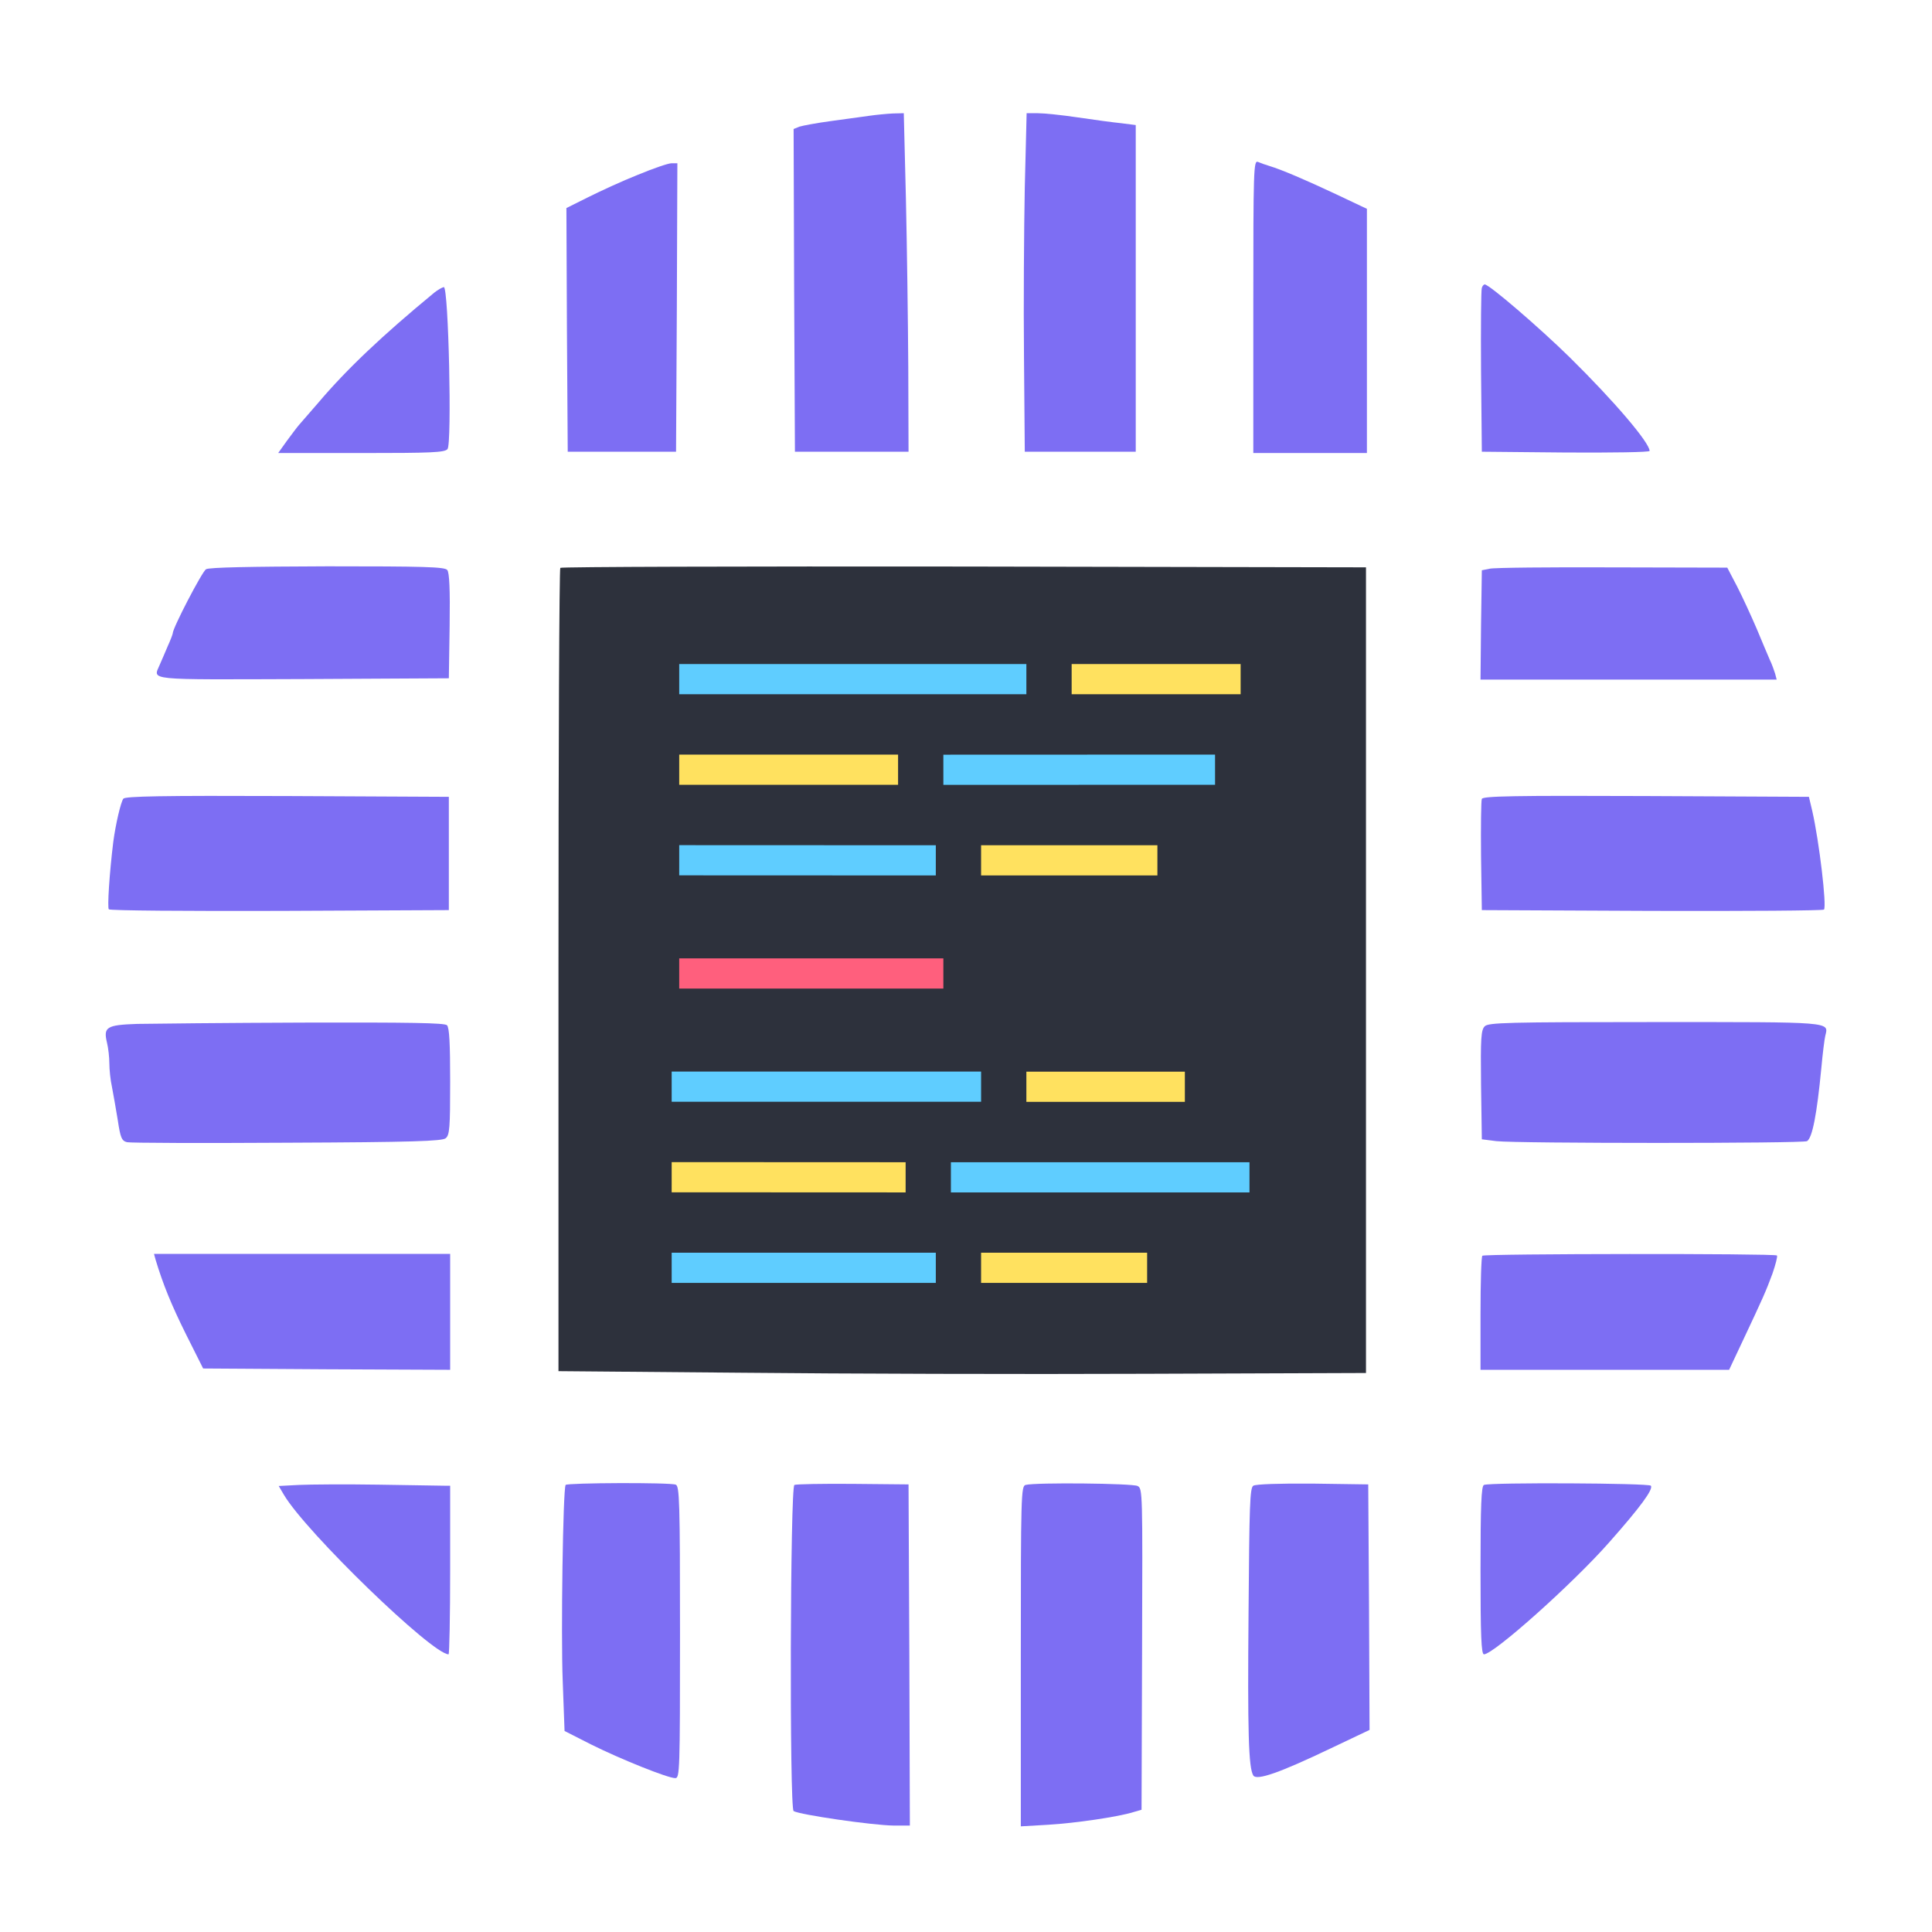
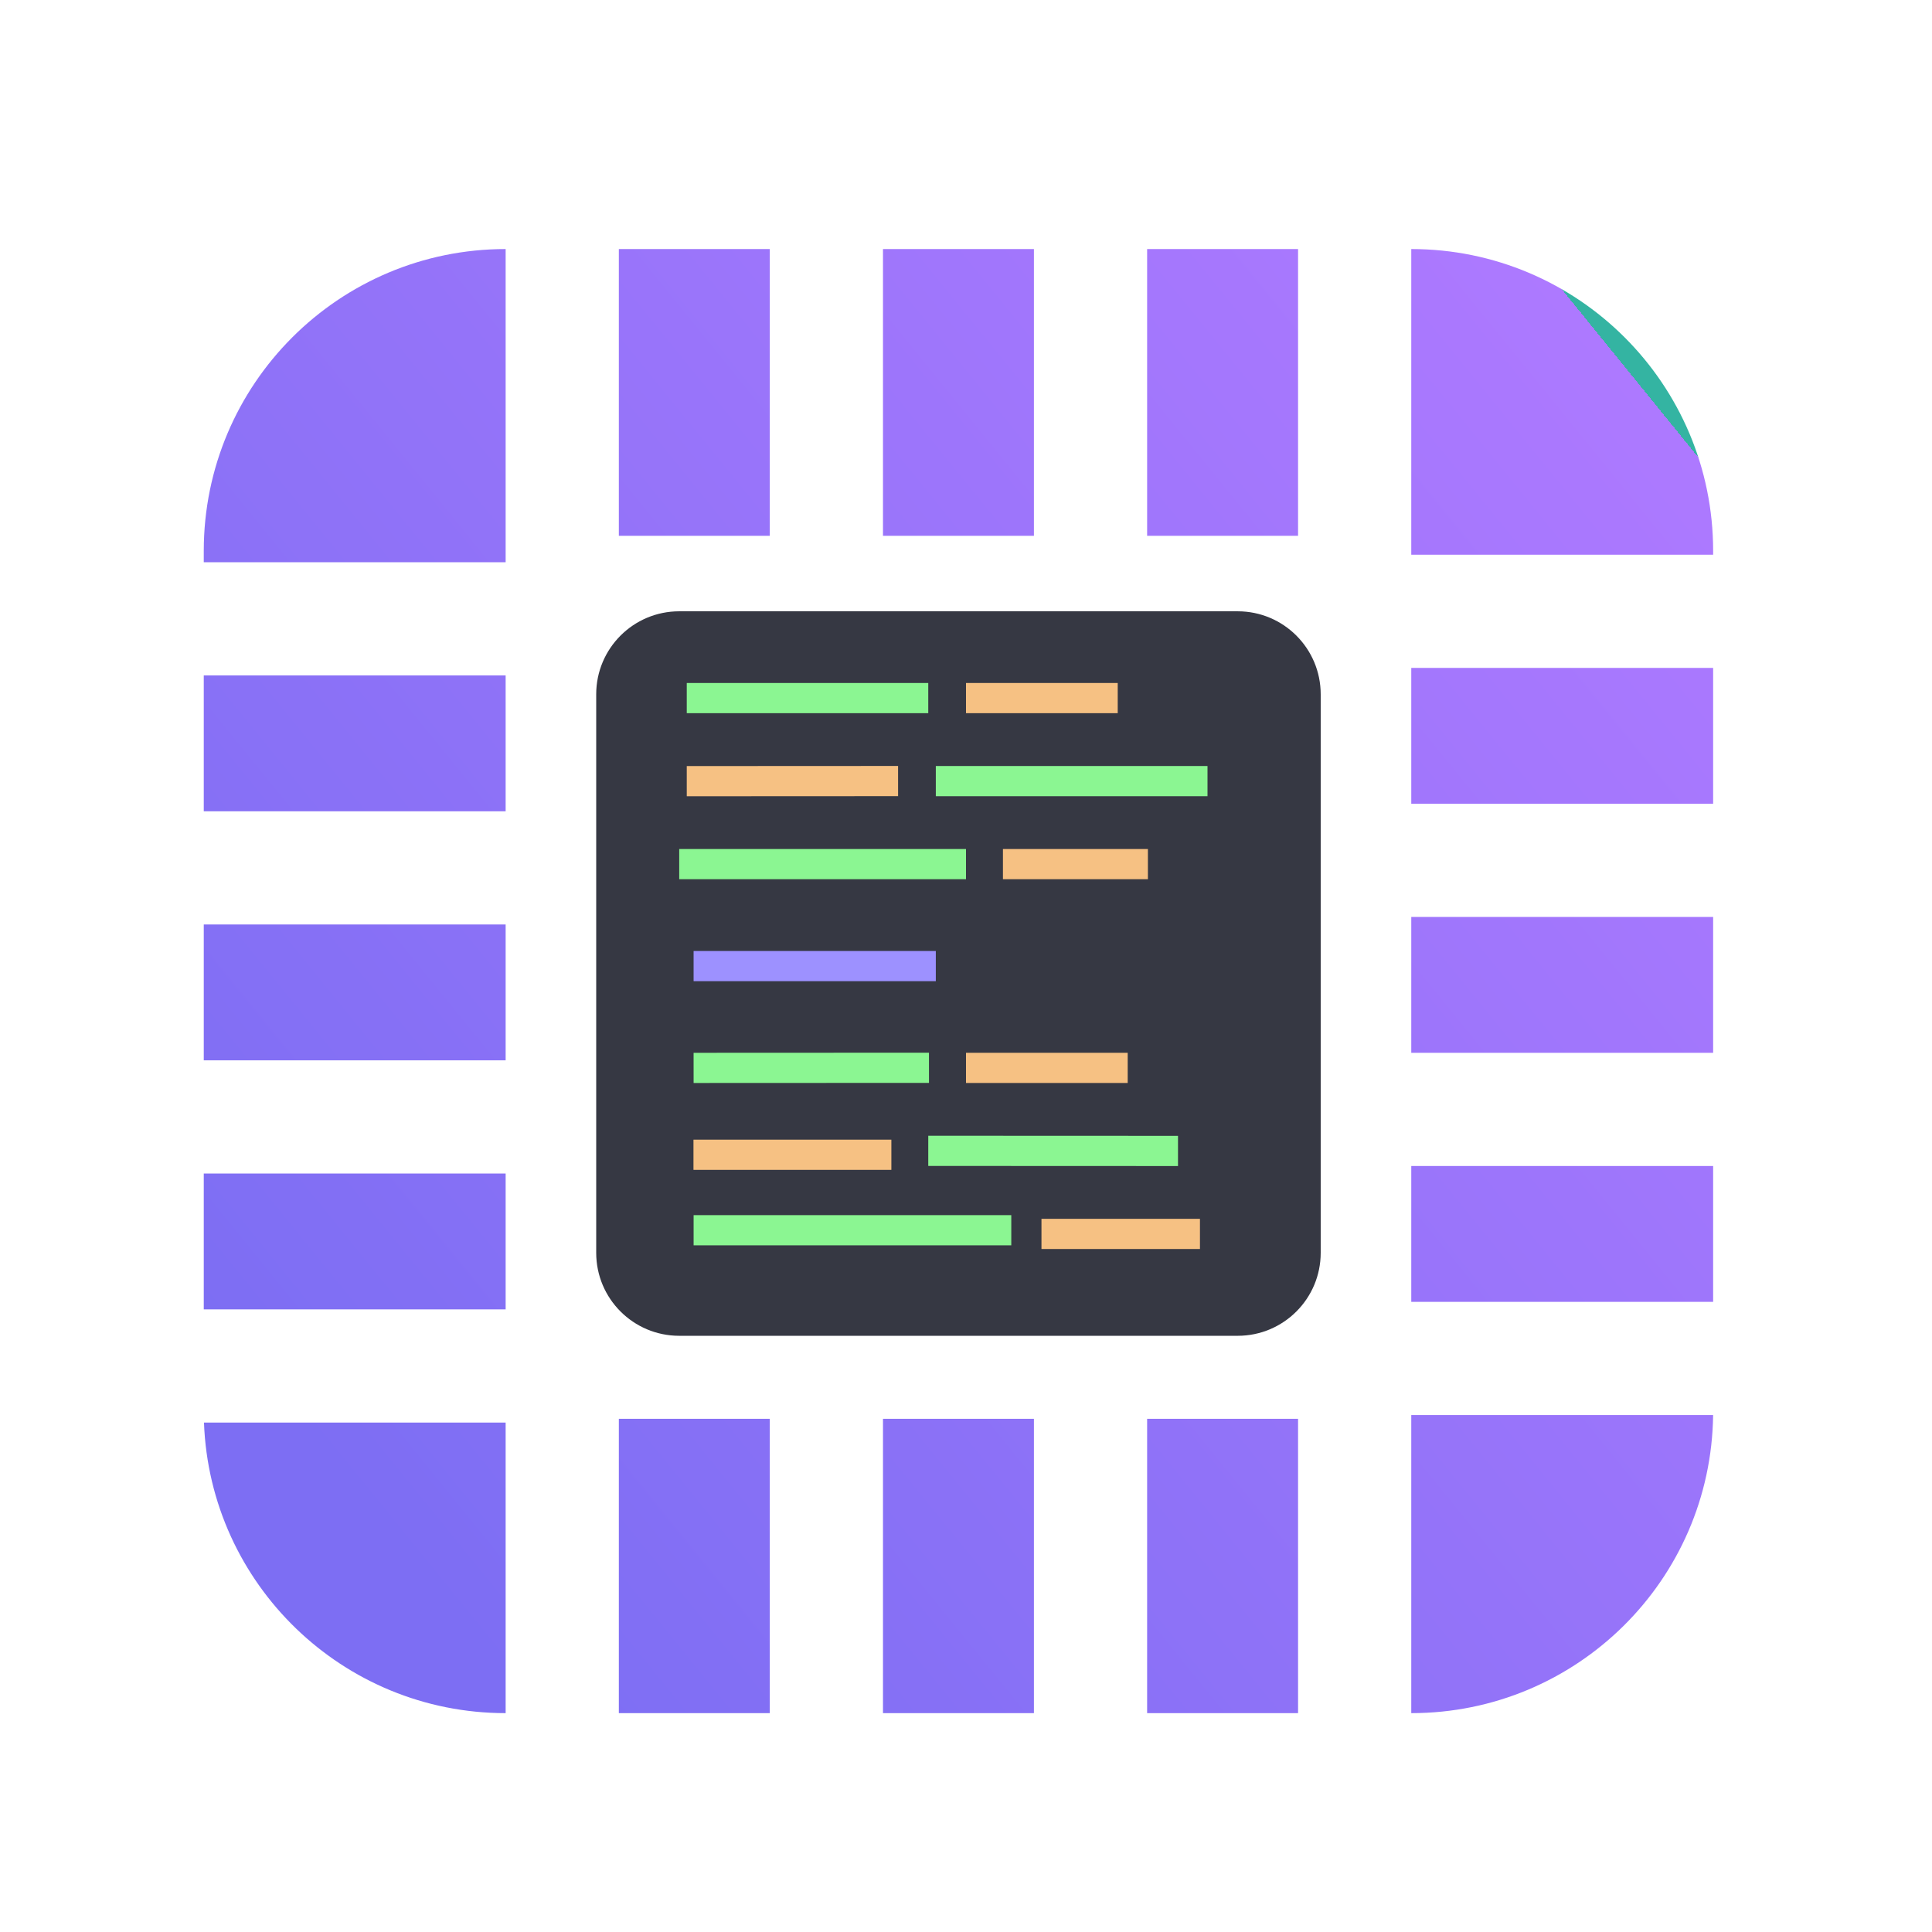
<svg xmlns="http://www.w3.org/2000/svg" width="256px" height="256px" viewBox="0 0 256 256" version="1.1">
-   <g id="platform_icon_256" stroke="none" stroke-width="1" fill="none" fill-rule="evenodd">
-     <g id="Group" transform="translate(128, 128.5) scale(-1, 1) rotate(-180) translate(-128, -128.5) translate(14, 15)">
-       <path d="M101.135,226.651 C100.19,226.511 97.879,226.197 96.059,225.953 C94.239,225.708 92.383,225.359 91.928,225.22 L91.158,224.906 L91.228,203.543 L91.333,182.145 L98.86,182.145 L106.386,182.145 L106.351,193.315 C106.316,199.458 106.176,209.547 106.036,215.76 L105.756,227 L104.321,226.965 C103.55,226.93 102.115,226.791 101.135,226.651 Z" id="Path" fill="#7D6EF3" />
-       <path d="M121.789,217.156 C121.684,211.711 121.614,201.623 121.684,194.711 L121.789,182.145 L129.14,182.145 L136.492,182.145 L136.492,203.787 L136.492,225.429 L134.567,225.674 C133.516,225.778 130.926,226.127 128.825,226.441 C126.725,226.756 124.345,227 123.504,227 L122.034,227 L121.789,217.156 Z" id="Path" fill="#7D6EF3" />
-       <path d="M152.07,201.378 L152.07,181.97 L159.596,181.97 L167.123,181.97 L167.123,198.167 L167.123,214.329 L162.992,216.284 C158.896,218.203 155.886,219.495 154.17,220.019 C153.68,220.158 153.015,220.403 152.7,220.542 C152.105,220.787 152.07,219.739 152.07,201.378 Z" id="Path" fill="#7D6EF3" />
-       <path d="M70.504,218.832 C68.474,218.029 65.533,216.668 63.923,215.865 L61.052,214.433 L61.122,198.272 L61.227,182.145 L68.404,182.145 L75.58,182.145 L75.685,201.274 L75.755,220.368 L74.985,220.368 C74.53,220.368 72.534,219.67 70.504,218.832 Z" id="Path" fill="#7D6EF3" />
-       <path d="M182.351,203.857 C182.246,203.612 182.211,198.656 182.246,192.791 L182.351,182.145 L193.483,182.04 C199.574,182.005 204.58,182.075 204.58,182.249 C204.58,183.331 199.924,188.812 194.008,194.641 C189.947,198.621 183.331,204.31 182.736,204.31 C182.596,204.31 182.421,204.101 182.351,203.857 Z" id="Path" fill="#7D6EF3" />
-       <path d="M43.549,203.228 C36.652,197.539 31.961,193.105 28.146,188.602 C27.095,187.381 25.975,186.089 25.66,185.74 C25.345,185.391 24.61,184.379 23.98,183.541 L22.86,181.97 L33.852,181.97 C43.199,181.97 44.914,182.04 45.299,182.494 C45.894,183.192 45.439,203.961 44.809,203.961 C44.599,203.926 44.039,203.612 43.549,203.228 Z" id="Path" fill="#7D6EF3" />
-       <path d="M60.245,166.756 C60.105,166.651 60,142.649 60,113.448 L60,60.315 L84.272,60.106 C97.581,59.966 121.678,59.897 137.755,59.966 L167,60.071 L167,113.448 L167,166.825 L113.728,166.93 C84.447,166.965 60.35,166.895 60.245,166.756 Z" id="Path" fill="#2D313C" />
-       <path d="M78,152.012 L120,152.012" id="Line" stroke="#5FCDFF" stroke-width="4" stroke-linecap="square" />
-       <path d="M78,140.012 L103,140.012" id="Line" stroke="#FFE15F" stroke-width="4" stroke-linecap="square" />
-       <path d="M78,128.012 L108,128" id="Line" stroke="#5FCDFF" stroke-width="4" stroke-linecap="square" />
-       <path d="M78,113.012 L109,113.012" id="Line" stroke="#FF5F7D" stroke-width="4" stroke-linecap="square" />
-       <path d="M130,152.012 L148.39,152.012" id="Line" stroke="#FFE15F" stroke-width="4" stroke-linecap="square" />
-       <path d="M113,140 L145,140.012" id="Line" stroke="#5FCDFF" stroke-width="4" stroke-linecap="square" />
-       <path d="M118,128 L137.362,128" id="Line" stroke="#FFE15F" stroke-width="4" stroke-linecap="square" />
-       <path d="M77,74.012 L108,74.012" id="Line" stroke="#5FCDFF" stroke-width="4" stroke-linecap="square" />
-       <path d="M77,86.012 L104,86" id="Line" stroke="#FFE15F" stroke-width="4" stroke-linecap="square" />
-       <path d="M77,98.012 L114,98.012" id="Line" stroke="#5FCDFF" stroke-width="4" stroke-linecap="square" />
-       <path d="M118,74.012 L136,74.012" id="Line" stroke="#FFE15F" stroke-width="4" stroke-linecap="square" />
-       <polyline id="Line" stroke="#5FCDFF" stroke-width="4" stroke-linecap="square" points="114 86 118.665 86 149.563 86" />
-       <path d="M124,98 L141,98" id="Line" stroke="#FFE15F" stroke-width="4" stroke-linecap="square" />
-       <path d="M13.303,166.576 C12.778,166.262 8.892,158.792 8.892,158.094 C8.892,157.989 8.612,157.221 8.227,156.383 C7.877,155.58 7.421,154.463 7.176,153.94 C6.301,151.81 4.971,151.95 26.15,152.02 L45.474,152.125 L45.579,159.071 C45.649,163.888 45.544,166.157 45.264,166.471 C44.949,166.89 42.113,166.96 29.406,166.96 C18.974,166.925 13.758,166.82 13.303,166.576 Z" id="Path" fill="#7D6EF3" />
-       <path d="M183.401,166.646 L182.351,166.436 L182.246,159.176 L182.176,151.95 L201.78,151.95 L221.419,151.95 L221.209,152.753 C221.069,153.172 220.789,154.01 220.509,154.568 C220.263,155.161 219.458,157.012 218.758,158.722 C218.023,160.432 216.868,162.946 216.168,164.307 L214.872,166.785 L199.679,166.82 C191.313,166.855 183.996,166.785 183.401,166.646 Z" id="Path" fill="#7D6EF3" />
-       <path d="M2.345,136.172 C1.995,135.683 1.33,132.821 1.015,130.482 C0.49,126.224 0.21,121.721 0.42,121.511 C0.595,121.337 10.782,121.267 23.105,121.302 L45.474,121.406 L45.474,128.911 L45.474,136.416 L24.085,136.521 C7.211,136.591 2.626,136.486 2.345,136.172 Z" id="Path" fill="#7D6EF3" />
-       <path d="M182.351,136.137 C182.246,135.893 182.211,132.472 182.246,128.562 L182.351,121.406 L204.895,121.302 C217.323,121.267 227.58,121.337 227.685,121.476 C228.07,121.93 227.055,130.482 226.145,134.497 L225.69,136.416 L204.09,136.521 C186.762,136.591 182.456,136.521 182.351,136.137 Z" id="Path" fill="#7D6EF3" />
-       <path d="M4.166,106.327 C0.105,106.187 -0.315,105.908 0.175,103.848 C0.35,103.15 0.49,101.893 0.49,101.091 C0.49,100.288 0.63,98.891 0.84,97.949 C1.015,97.041 1.365,95.052 1.61,93.551 C1.96,91.212 2.135,90.828 2.836,90.653 C3.256,90.549 12.813,90.514 24.05,90.584 C40.713,90.653 44.599,90.793 45.054,91.177 C45.579,91.596 45.649,92.573 45.649,98.682 C45.649,103.709 45.544,105.838 45.229,106.152 C44.914,106.466 40.293,106.536 26.22,106.501 C16.033,106.466 6.091,106.362 4.166,106.327 Z" id="Path" fill="#7D6EF3" />
-       <path d="M182.736,106.012 C182.246,105.524 182.176,104.477 182.246,98.263 L182.351,91.037 L184.276,90.793 C186.972,90.479 224.989,90.479 225.444,90.793 C226.145,91.247 226.74,94.284 227.335,100.462 C227.51,102.382 227.755,104.337 227.86,104.756 C228.315,106.641 228.98,106.571 205.246,106.571 C185.642,106.571 183.226,106.501 182.736,106.012 Z" id="Path" fill="#7D6EF3" />
-       <path d="M6.616,75.085 C7.596,71.839 8.682,69.151 10.642,65.206 L12.918,60.668 L29.301,60.564 L45.649,60.494 L45.649,68.173 L45.649,75.853 L26.01,75.853 L6.406,75.853 L6.616,75.085 Z" id="Path" fill="#7D6EF3" />
-       <path d="M182.421,75.608 C182.281,75.504 182.176,72.048 182.176,67.929 L182.176,60.494 L198.664,60.494 L215.117,60.494 L216.973,64.438 C219.668,70.163 219.948,70.791 220.859,73.235 C221.279,74.457 221.559,75.539 221.454,75.643 C221.174,75.923 182.701,75.888 182.421,75.608 Z" id="Path" fill="#7D6EF3" />
-       <path d="M25.625,45.239 L22.93,45.1 L23.63,43.913 C26.57,38.956 43.269,22.794 45.439,22.794 C45.544,22.794 45.649,27.821 45.649,33.964 L45.649,45.135 L44.879,45.135 C44.424,45.135 40.538,45.205 36.197,45.274 C31.856,45.344 27.095,45.309 25.625,45.239 Z" id="Path" fill="#7D6EF3" />
-       <path d="M60.947,45.239 C60.597,44.646 60.317,25.482 60.562,19.269 L60.807,12.636 L64.308,10.856 C68.228,8.901 74.495,6.388 75.475,6.388 C76.07,6.388 76.105,7.296 76.105,25.726 C76.105,43.04 76.035,45.065 75.545,45.274 C74.74,45.588 61.122,45.519 60.947,45.239 Z" id="Path" fill="#7D6EF3" />
-       <path d="M91.263,45.239 C90.703,45.03 90.598,2.374 91.158,2.025 C91.963,1.536 101.59,0.14 104.391,0.105 L106.561,0.105 L106.491,22.724 L106.386,45.309 L99.035,45.379 C95.009,45.414 91.473,45.344 91.263,45.239 Z" id="Path" fill="#7D6EF3" />
-       <path d="M121.894,45.239 C121.299,45.1 121.264,43.704 121.264,22.55 L121.264,0 L124.87,0.209 C128.475,0.419 134.181,1.257 136.177,1.885 L137.262,2.199 L137.332,23.457 C137.402,44.402 137.402,44.751 136.737,45.1 C136.037,45.449 123.259,45.588 121.894,45.239 Z" id="Path" fill="#7D6EF3" />
-       <path d="M152.07,45.135 C151.615,44.855 151.545,42.517 151.44,28.484 C151.3,12.462 151.44,7.749 152.07,6.737 C152.525,6.039 155.536,7.086 162.327,10.332 L167.473,12.776 L167.403,29.043 L167.298,45.309 L159.947,45.414 C155.606,45.449 152.385,45.344 152.07,45.135 Z" id="Path" fill="#7D6EF3" />
-       <path d="M182.631,45.239 C182.281,45.1 182.176,42.517 182.176,33.93 C182.176,25.238 182.281,22.794 182.631,22.794 C183.926,22.794 194.498,32.254 199.224,37.63 C203.425,42.377 205.07,44.646 204.755,45.135 C204.545,45.484 183.471,45.588 182.631,45.239 Z" id="Path" fill="#7D6EF3" />
+   <defs>
+     <linearGradient x1="9.379%" y1="85.715%" x2="100%" y2="14.226%" id="linearGradient-1">
+       <stop stop-color="#7D6EF3" offset="0%" />
+       <stop stop-color="#AD79FF" offset="100%" />
+       <stop stop-color="#34B4A2" offset="100%" />
+     </linearGradient>
+   </defs>
+   <g id="platform_256" stroke="none" stroke-width="1" fill="none" fill-rule="evenodd">
+     <g id="Group" transform="translate(16, 25)">
+       <path d="M11,148.5 L11,130.5 L51,130.5 L51,148.5 L11,148.5 Z M11.028,163.5 L51,163.5 L51,202 C29.411,202 11.816,184.896 11.028,163.5 Z M11,115.5 L11,97.5 L51,97.5 L51,115.5 L11,115.5 Z M11,82.5 L11,64.5 L51,64.5 L51,82.5 L11,82.5 Z M11,49.5 L11,48 C11,25.909 28.909,8 51,8 L51,49.5 L11,49.5 Z M211,147.5 L171,147.5 L171,129.5 L211,129.5 L211,147.5 Z M210.997,162.5 C210.729,184.361 192.924,202 171,202 L171,163 L171,162.5 L210.997,162.5 Z M211,114.5 L171,114.5 L171,96.5 L211,96.5 L211,114.5 Z M211,81.5 L171,81.5 L171,63.5 L211,63.5 L211,81.5 Z M211,48.5 L171,48.5 L171,46 L171,8 C193.091,8 211,25.909 211,48 L211,48.5 Z M66,202 L66,163 L86,163 L86,202 L66,202 Z M156,202 L136,202 L136,163 L156,163 L156,202 Z M121,202 L101,202 L101,163 L121,163 L121,202 Z M156,8 L156,46 L136,46 L136,8 L156,8 Z M121,8 L121,46 L101,46 L101,8 L121,8 Z M86,8 L86,46 L66,46 L66,8 L86,8 Z" id="Combined-Shape" fill="url(#linearGradient-1)" />
+       <g id="Group-2" transform="translate(63, 56)">
+         <rect id="Rectangle" fill="#363843" x="0" y="0" width="96" height="96" rx="11" />
+         <path d="M14.907,82.012 L53,82.012" id="Line" stroke="#8BF692" stroke-width="4" stroke-linecap="square" />
+         <path d="M14.889,72.012 L37.111,72.012" id="Line" stroke="#F6C183" stroke-width="4" stroke-linecap="square" />
+         <path d="M14.906,60.5 L42.094,60.488" id="Line" stroke="#8BF692" stroke-width="4" stroke-linecap="square" />
+         <path d="M14.906,47.012 L43,47.012" id="Line" stroke="#9D91FF" stroke-width="4" stroke-linecap="square" />
+         <path d="M61,82.5 L78,82.5" id="Line" stroke="#F6C183" stroke-width="4" stroke-linecap="square" />
+         <path d="M46,71.494 L75.091,71.506" id="Line" stroke="#8BF692" stroke-width="4" stroke-linecap="square" />
+         <path d="M51,60.5 L68.426,60.5" id="Line" stroke="#F6C183" stroke-width="4" stroke-linecap="square" />
+         <path d="M14,11.5 L42,11.5" id="Line" stroke="#8BF692" stroke-width="4" stroke-linecap="square" />
+         <path d="M14,22.506 L38,22.494" id="Line" stroke="#F6C183" stroke-width="4" stroke-linecap="square" />
+         <path d="M13,33.5 L47,33.5" id="Line" stroke="#8BF692" stroke-width="4" stroke-linecap="square" />
+         <path d="M51,11.5 L67.105,11.5" id="Line" stroke="#F6C183" stroke-width="4" stroke-linecap="square" />
+         <polyline id="Line" stroke="#8BF692" stroke-width="4" stroke-linecap="square" points="47 22.5 51.197 22.5 79 22.5" />
+         <path d="M55.895,33.5 L71.105,33.5" id="Line" stroke="#F6C183" stroke-width="4" stroke-linecap="square" />
+       </g>
    </g>
  </g>
</svg>
